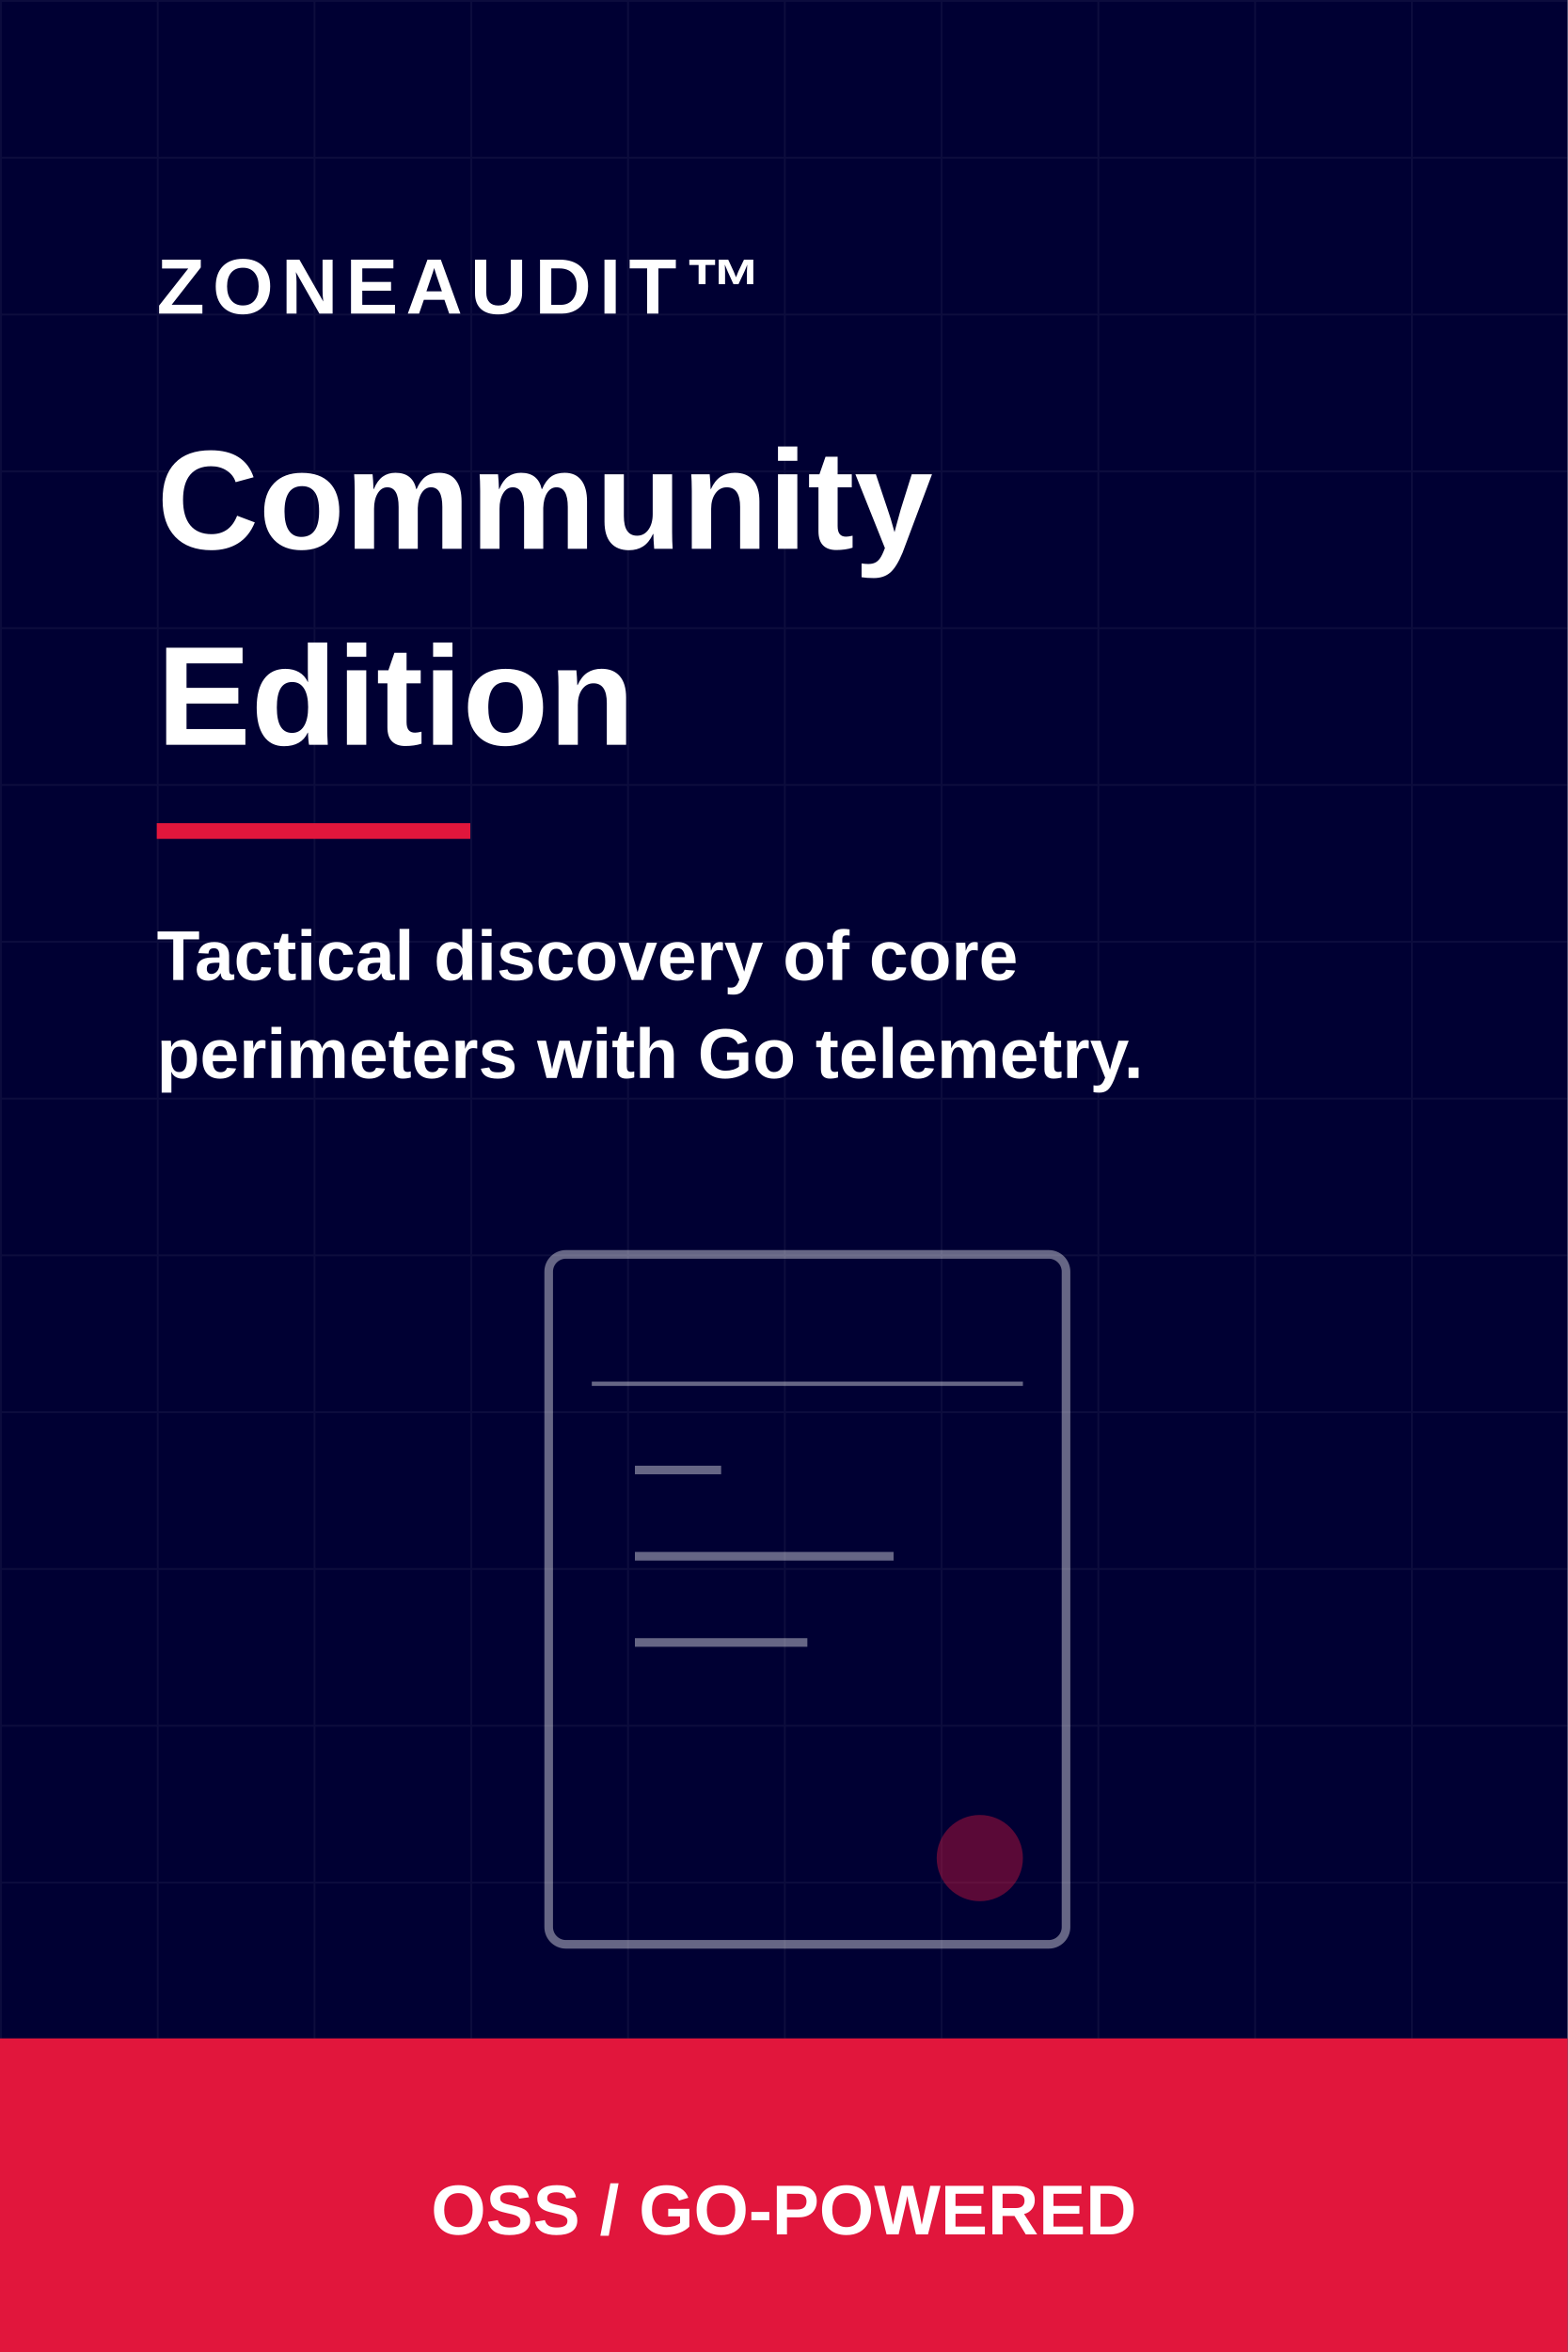
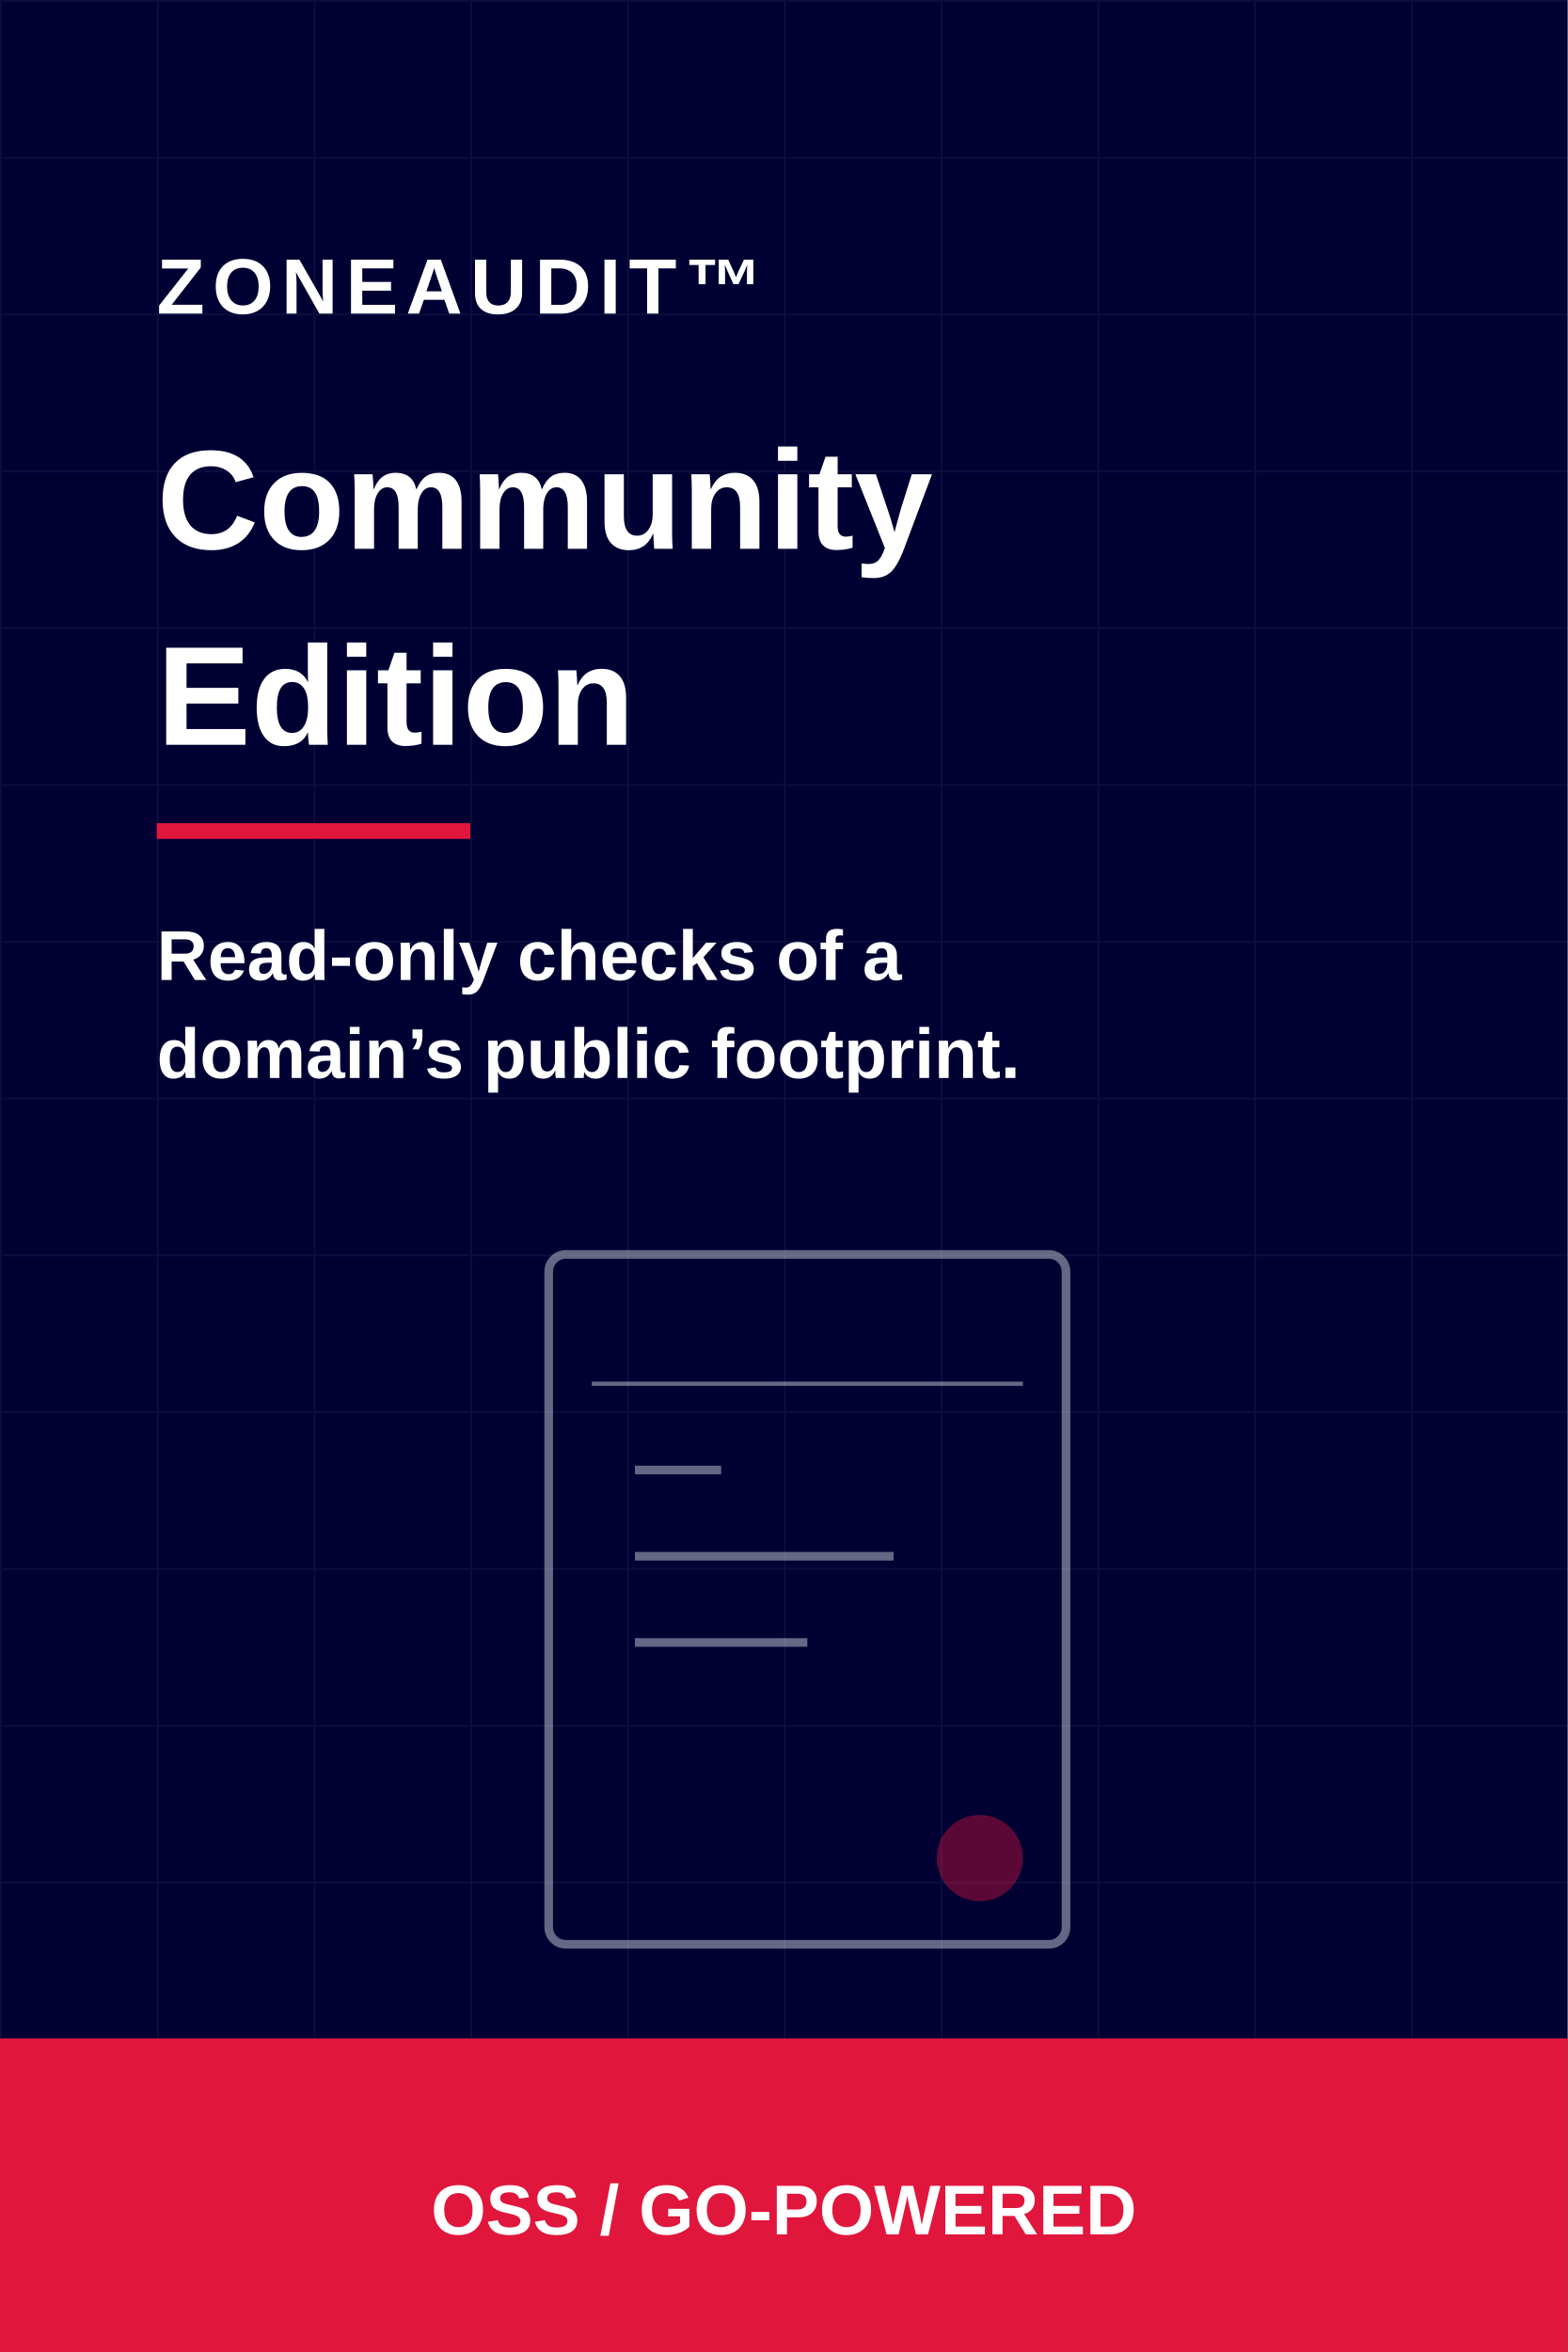
<svg xmlns="http://www.w3.org/2000/svg" width="400" height="600" viewBox="0 0 400 600">
  <rect width="400" height="600" fill="#000033" />
  <defs>
    <pattern id="grid-port" width="40" height="40" patternUnits="userSpaceOnUse">
      <path d="M 40 0 L 0 0 0 40" fill="none" stroke="white" stroke-opacity="0.05" stroke-width="1" />
    </pattern>
  </defs>
  <rect width="400" height="600" fill="url(#grid-port)" />
  <rect x="0" y="520" width="400" height="80" fill="#e1163c" />
  <text x="40" y="80" font-family="Montserrat, Arial, sans-serif" font-size="20" font-weight="bold" fill="white" letter-spacing="2">ZONEAUDIT™</text>
  <text x="40" y="140" font-family="Montserrat, Arial, sans-serif" font-size="36" font-weight="900" fill="white">Community</text>
  <text x="40" y="190" font-family="Montserrat, Arial, sans-serif" font-size="36" font-weight="900" fill="white">Edition</text>
  <rect x="40" y="210" width="80" height="4" fill="#e1163c" />
-   <text x="40" y="250" font-family="Montserrat, Arial, sans-serif" font-size="18" font-weight="700" fill="white">Tactical discovery of core</text>
-   <text x="40" y="275" font-family="Montserrat, Arial, sans-serif" font-size="18" font-weight="700" fill="white">perimeters with Go telemetry.</text>
+   <text x="40" y="250" font-family="Montserrat, Arial, sans-serif" font-size="18" font-weight="700" fill="white">Read-only checks of a</text>
+   <text x="40" y="275" font-family="Montserrat, Arial, sans-serif" font-size="18" font-weight="700" fill="white">domain’s public footprint.</text>
  <g opacity="0.4" transform="translate(140, 320) scale(1.1)">
    <rect x="0" y="0" width="120" height="160" rx="4" fill="none" stroke="white" stroke-width="2" />
    <line x1="10" y1="30" x2="110" y2="30" stroke="white" stroke-width="1" />
    <path d="M 20 50 L 40 50 M 20 70 L 80 70 M 20 90 L 60 90" stroke="white" stroke-width="2" />
    <circle cx="100" cy="140" r="10" fill="#e1163c" />
  </g>
  <text x="200" y="570" font-family="Montserrat, Arial, sans-serif" font-size="18" font-weight="bold" fill="white" text-anchor="middle">OSS / GO-POWERED</text>
</svg>
